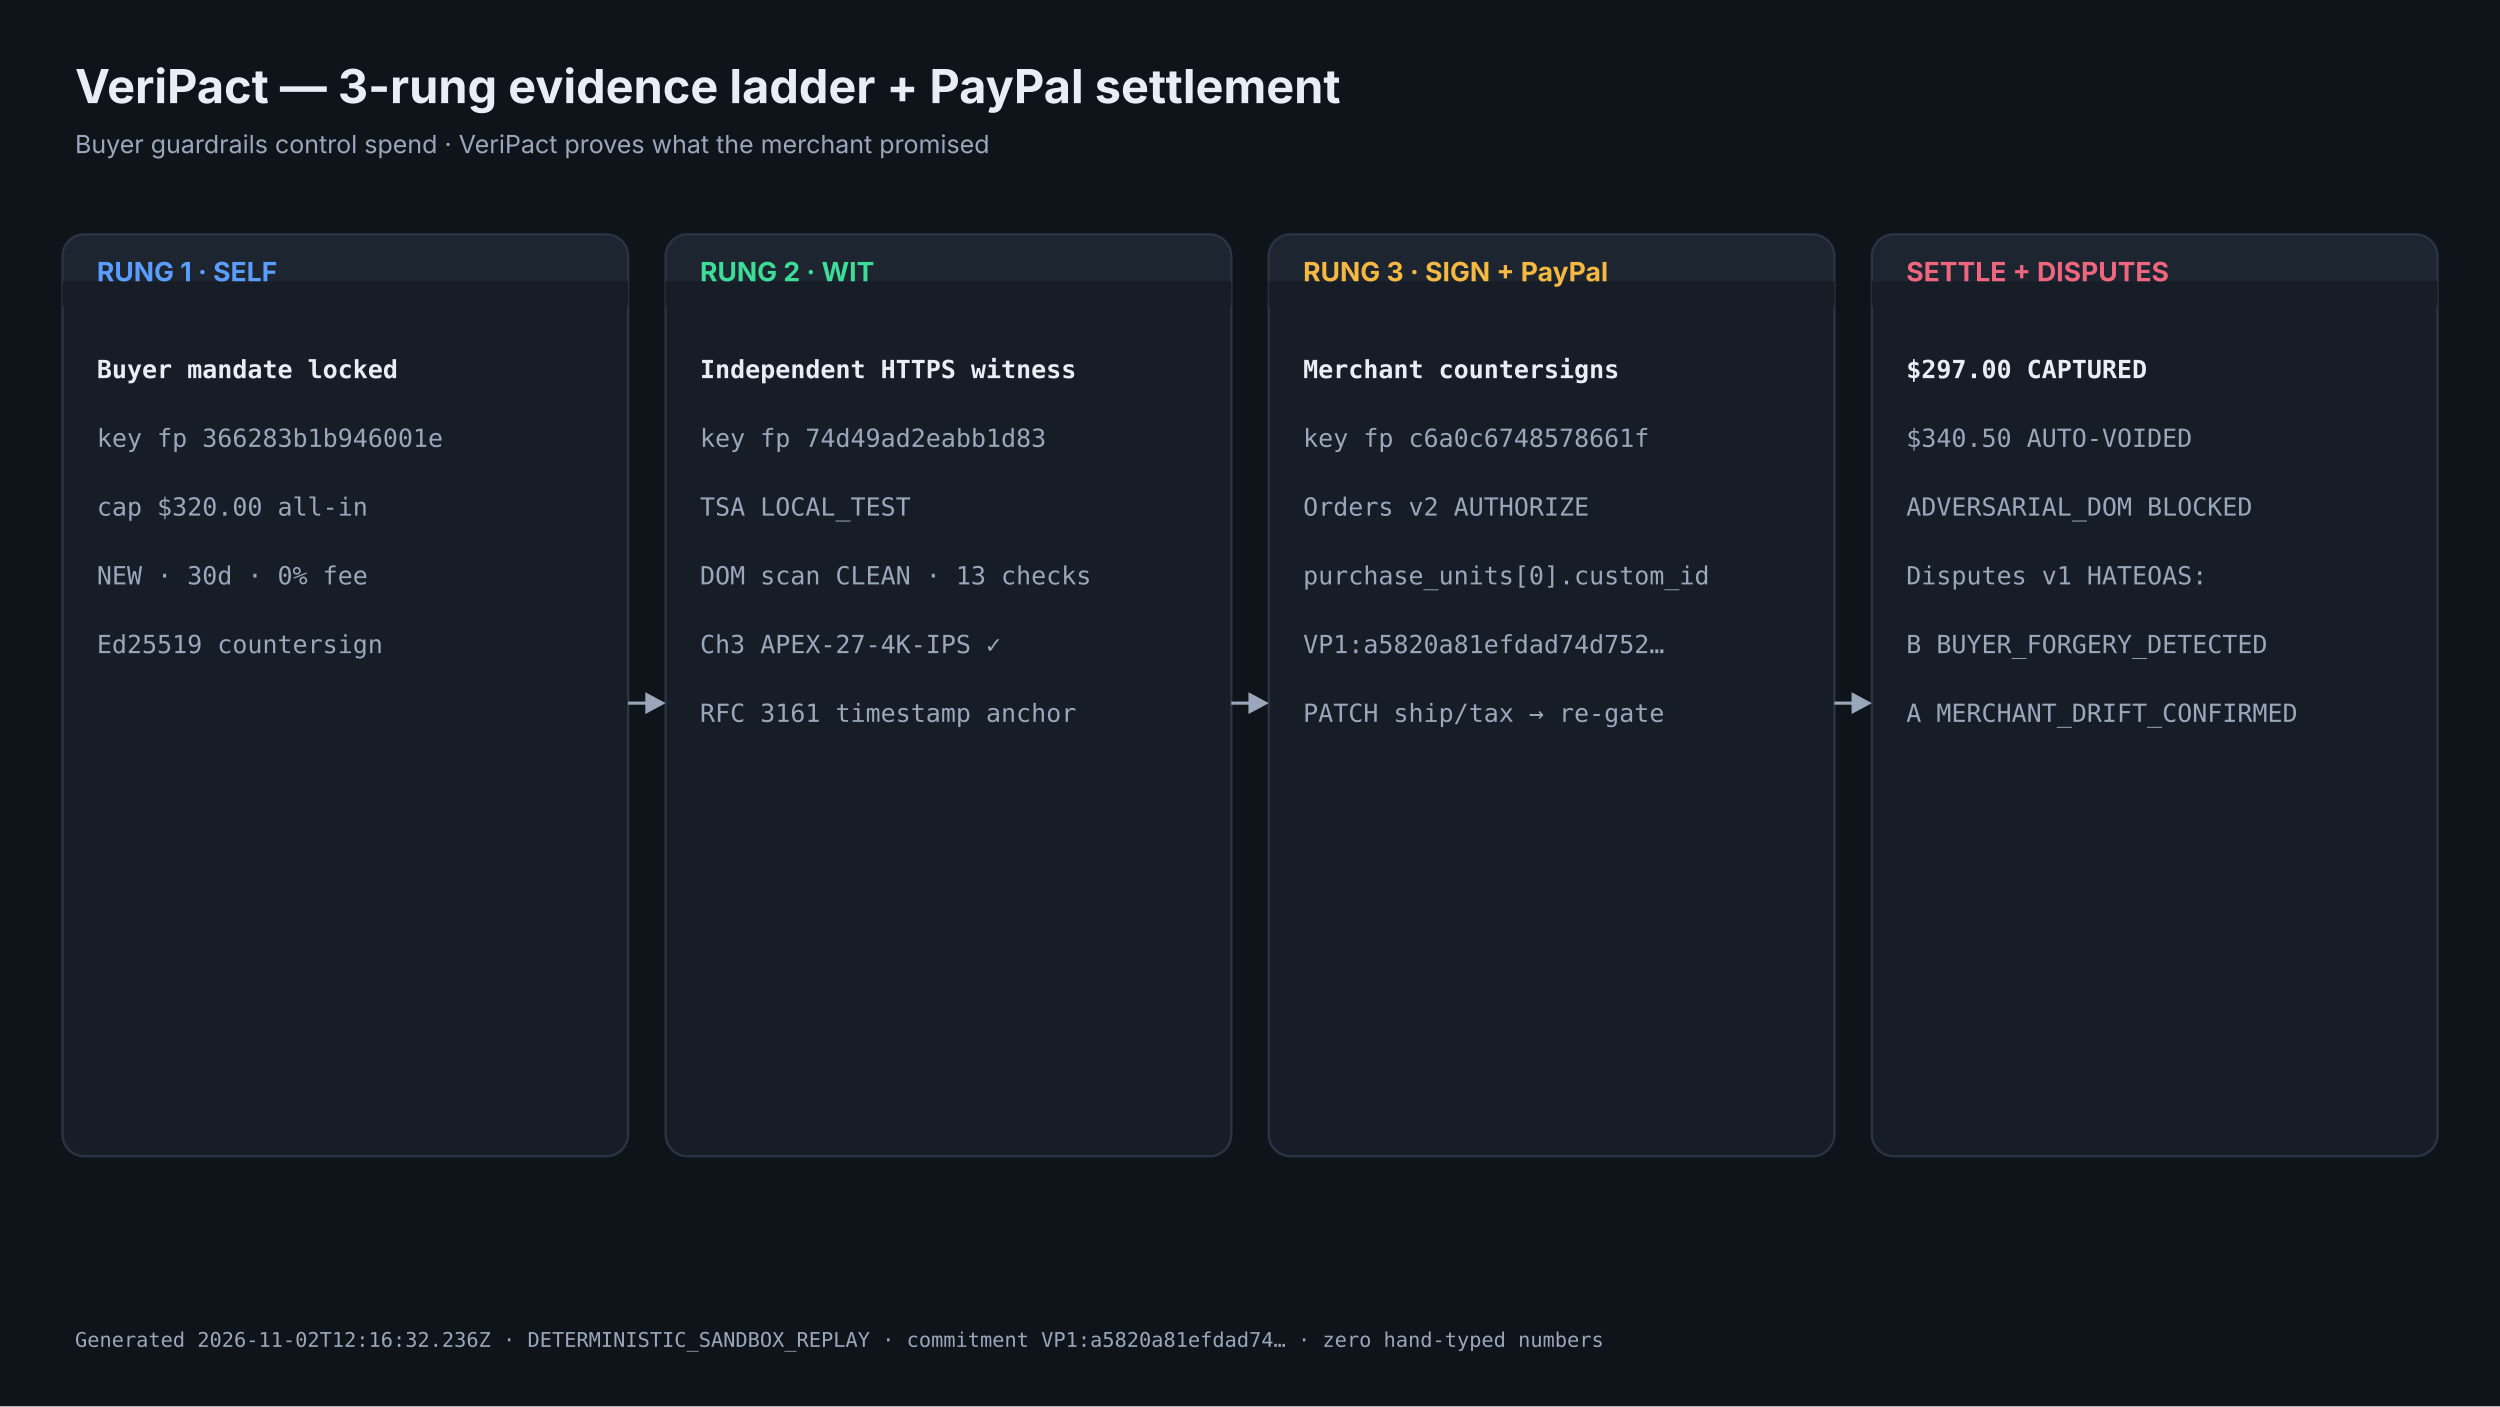
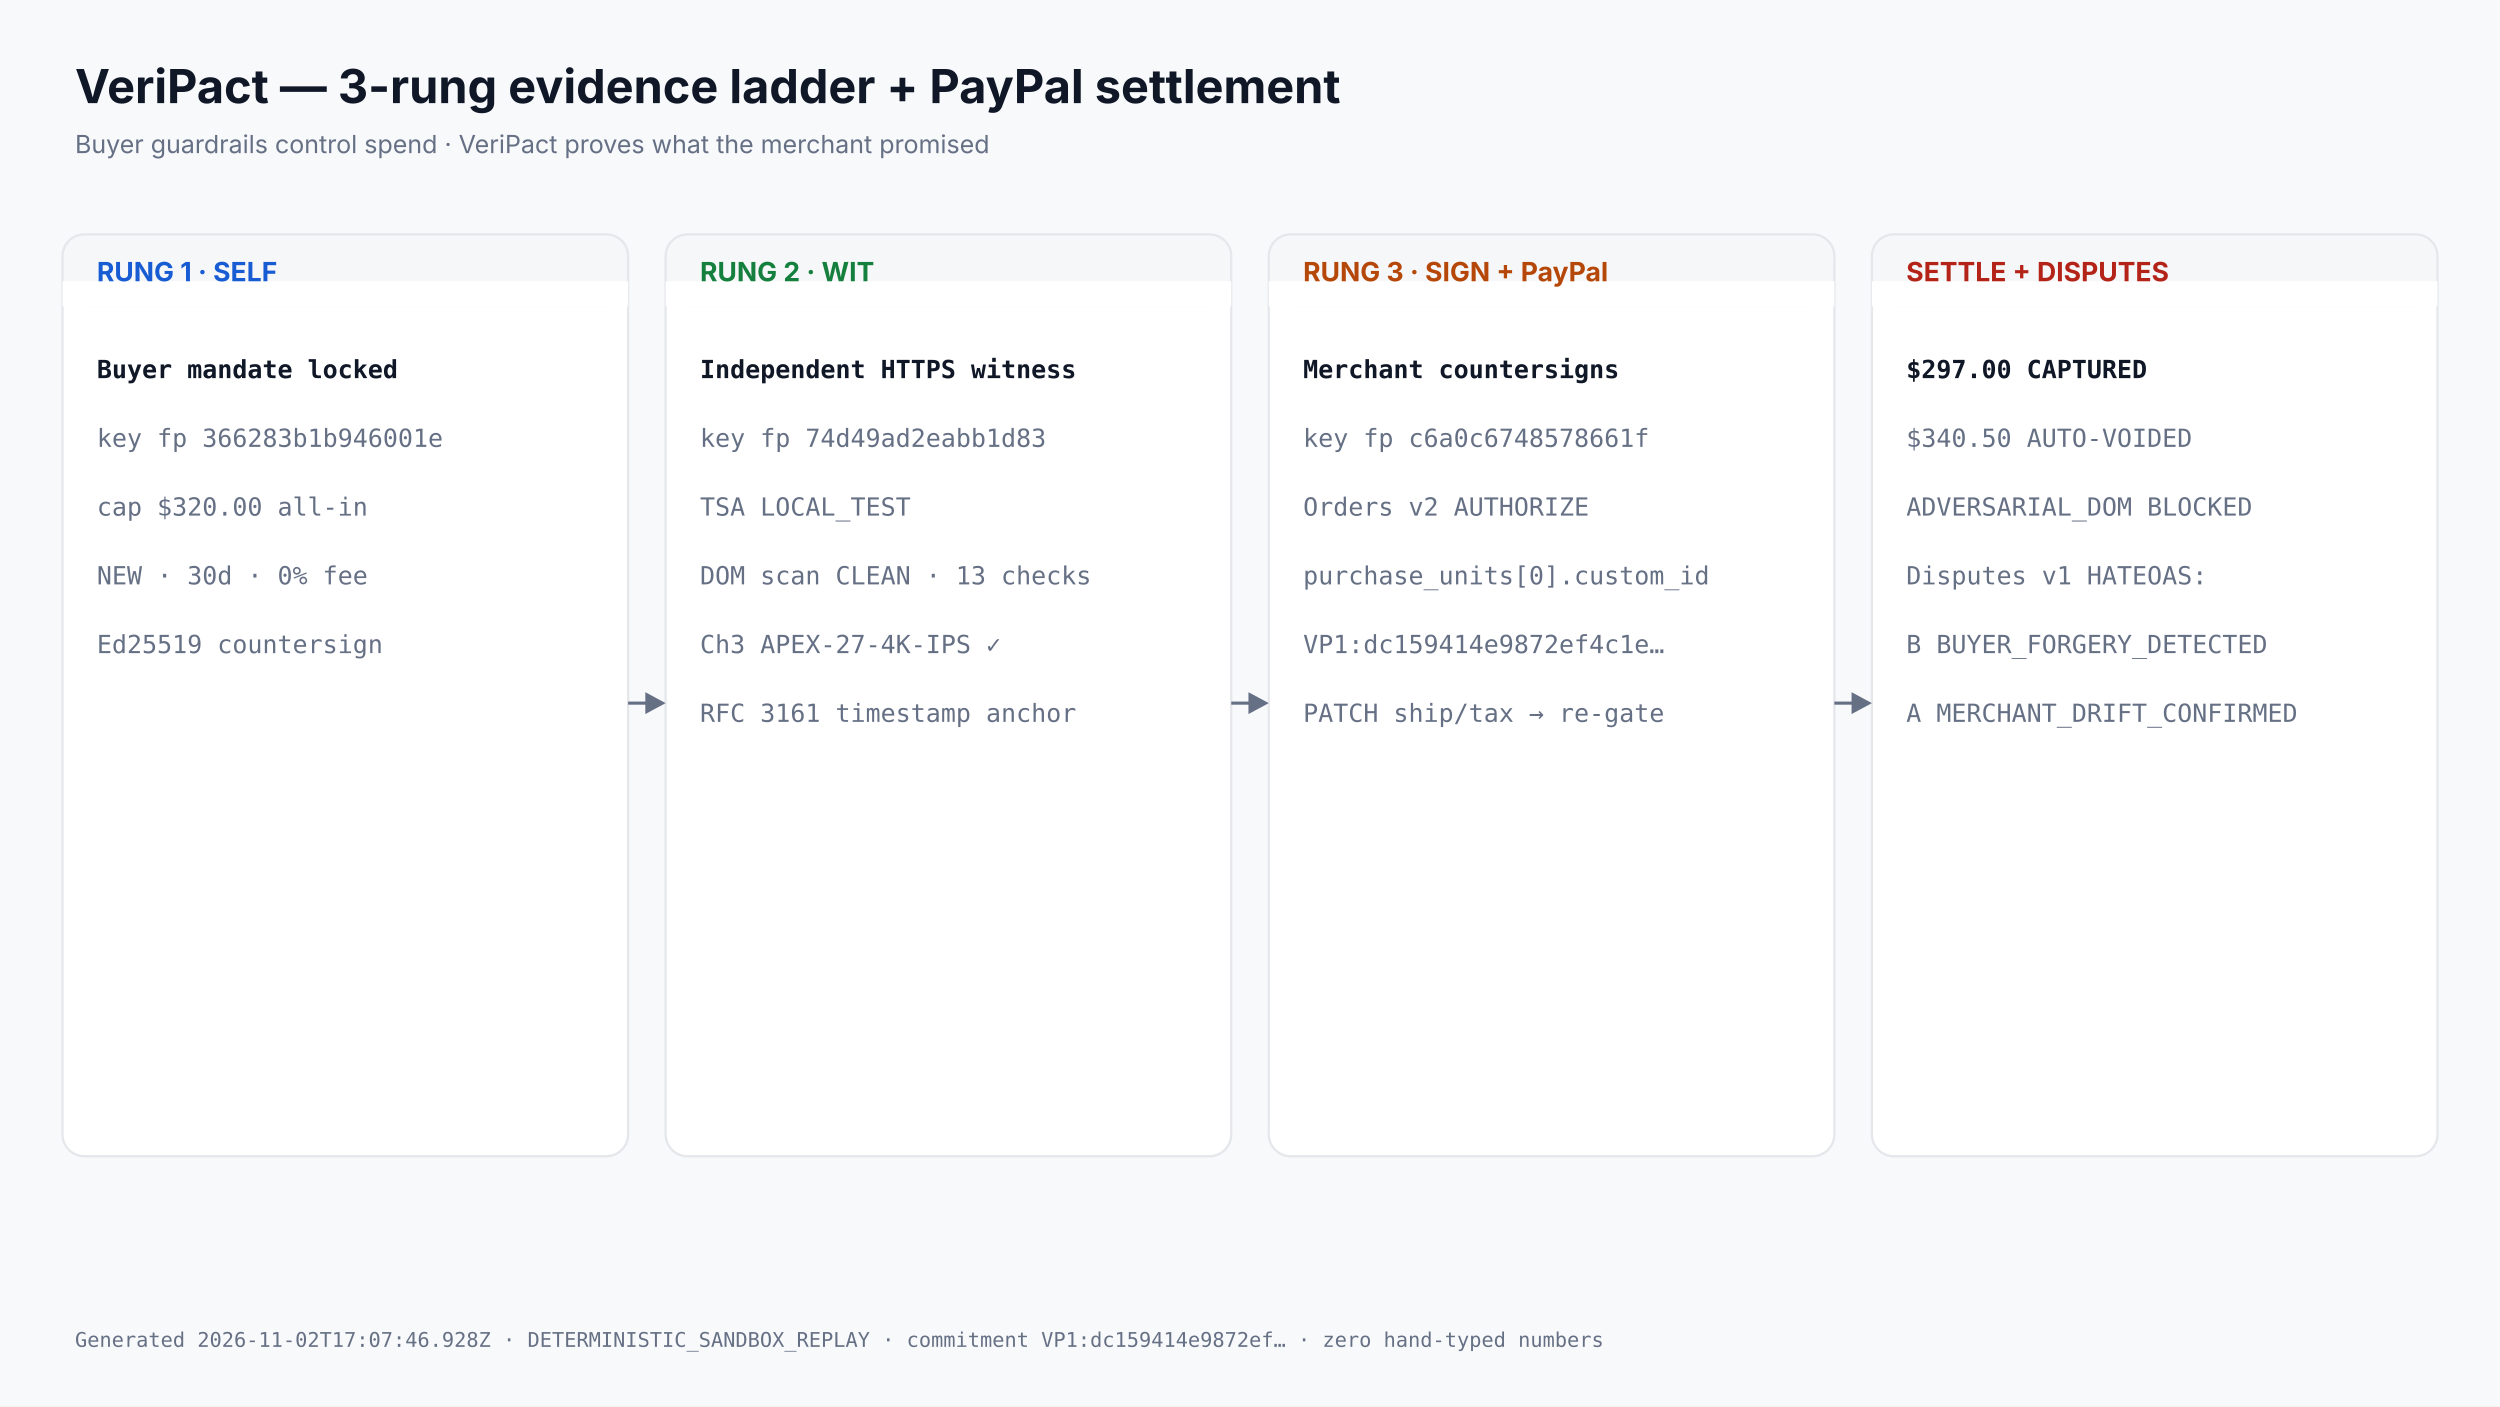
<svg xmlns="http://www.w3.org/2000/svg" width="1600" height="900" viewBox="0 0 1600 900" role="img">
-   <rect x="0" y="0" width="1600" height="900" rx="0" fill="#0f141b" />
-   <text x="48" y="66" font-family="system-ui,-apple-system,Segoe UI,sans-serif" font-size="30" fill="#e8eef6" text-anchor="start" font-weight="700">VeriPact — 3-rung evidence ladder + PayPal settlement</text>
-   <text x="48" y="98" font-family="system-ui,-apple-system,Segoe UI,sans-serif" font-size="16" fill="#9aa7bb" text-anchor="start">Buyer guardrails control spend · VeriPact proves what the merchant promised</text>
-   <rect x="40" y="150" width="362" height="590" rx="14" fill="#161d27" stroke="#2a3444" stroke-width="1.5" />
-   <rect x="40" y="150" width="362" height="46" rx="14" fill="#2a3444" opacity="0.35" />
-   <rect x="40" y="180" width="362" height="16" fill="#161d27" />
-   <text x="62" y="180" font-family="system-ui,-apple-system,Segoe UI,sans-serif" font-size="17" fill="#5b9dff" text-anchor="start" font-weight="700">RUNG 1 · SELF</text>
-   <text x="62" y="242" font-family="ui-monospace,SFMono-Regular,Menlo,Consolas,monospace" font-size="16" fill="#e8eef6" text-anchor="start" font-weight="700">Buyer mandate locked</text>
-   <text x="62" y="286" font-family="ui-monospace,SFMono-Regular,Menlo,Consolas,monospace" font-size="16" fill="#9aa7bb" text-anchor="start">key fp 366283b1b946001e</text>
-   <text x="62" y="330" font-family="ui-monospace,SFMono-Regular,Menlo,Consolas,monospace" font-size="16" fill="#9aa7bb" text-anchor="start">cap $320.00 all-in</text>
-   <text x="62" y="374" font-family="ui-monospace,SFMono-Regular,Menlo,Consolas,monospace" font-size="16" fill="#9aa7bb" text-anchor="start">NEW · 30d · 0% fee</text>
-   <text x="62" y="418" font-family="ui-monospace,SFMono-Regular,Menlo,Consolas,monospace" font-size="16" fill="#9aa7bb" text-anchor="start">Ed25519 countersign</text>
-   <rect x="426" y="150" width="362" height="590" rx="14" fill="#161d27" stroke="#2a3444" stroke-width="1.5" />
-   <rect x="426" y="150" width="362" height="46" rx="14" fill="#2a3444" opacity="0.35" />
-   <rect x="426" y="180" width="362" height="16" fill="#161d27" />
-   <text x="448" y="180" font-family="system-ui,-apple-system,Segoe UI,sans-serif" font-size="17" fill="#3ddc97" text-anchor="start" font-weight="700">RUNG 2 · WIT</text>
-   <text x="448" y="242" font-family="ui-monospace,SFMono-Regular,Menlo,Consolas,monospace" font-size="16" fill="#e8eef6" text-anchor="start" font-weight="700">Independent HTTPS witness</text>
-   <text x="448" y="286" font-family="ui-monospace,SFMono-Regular,Menlo,Consolas,monospace" font-size="16" fill="#9aa7bb" text-anchor="start">key fp 74d49ad2eabb1d83</text>
-   <text x="448" y="330" font-family="ui-monospace,SFMono-Regular,Menlo,Consolas,monospace" font-size="16" fill="#9aa7bb" text-anchor="start">TSA LOCAL_TEST</text>
-   <text x="448" y="374" font-family="ui-monospace,SFMono-Regular,Menlo,Consolas,monospace" font-size="16" fill="#9aa7bb" text-anchor="start">DOM scan CLEAN · 13 checks</text>
-   <text x="448" y="418" font-family="ui-monospace,SFMono-Regular,Menlo,Consolas,monospace" font-size="16" fill="#9aa7bb" text-anchor="start">Ch3 APEX-27-4K-IPS ✓</text>
-   <text x="448" y="462" font-family="ui-monospace,SFMono-Regular,Menlo,Consolas,monospace" font-size="16" fill="#9aa7bb" text-anchor="start">RFC 3161 timestamp anchor</text>
-   <rect x="812" y="150" width="362" height="590" rx="14" fill="#161d27" stroke="#2a3444" stroke-width="1.5" />
-   <rect x="812" y="150" width="362" height="46" rx="14" fill="#2a3444" opacity="0.35" />
-   <rect x="812" y="180" width="362" height="16" fill="#161d27" />
-   <text x="834" y="180" font-family="system-ui,-apple-system,Segoe UI,sans-serif" font-size="17" fill="#f5b942" text-anchor="start" font-weight="700">RUNG 3 · SIGN + PayPal</text>
-   <text x="834" y="242" font-family="ui-monospace,SFMono-Regular,Menlo,Consolas,monospace" font-size="16" fill="#e8eef6" text-anchor="start" font-weight="700">Merchant countersigns</text>
-   <text x="834" y="286" font-family="ui-monospace,SFMono-Regular,Menlo,Consolas,monospace" font-size="16" fill="#9aa7bb" text-anchor="start">key fp c6a0c6748578661f</text>
-   <text x="834" y="330" font-family="ui-monospace,SFMono-Regular,Menlo,Consolas,monospace" font-size="16" fill="#9aa7bb" text-anchor="start">Orders v2 AUTHORIZE</text>
-   <text x="834" y="374" font-family="ui-monospace,SFMono-Regular,Menlo,Consolas,monospace" font-size="16" fill="#9aa7bb" text-anchor="start">purchase_units[0].custom_id</text>
-   <text x="834" y="418" font-family="ui-monospace,SFMono-Regular,Menlo,Consolas,monospace" font-size="16" fill="#9aa7bb" text-anchor="start">VP1:a5820a81efdad74d752…</text>
-   <text x="834" y="462" font-family="ui-monospace,SFMono-Regular,Menlo,Consolas,monospace" font-size="16" fill="#9aa7bb" text-anchor="start">PATCH ship/tax → re-gate</text>
-   <rect x="1198" y="150" width="362" height="590" rx="14" fill="#161d27" stroke="#2a3444" stroke-width="1.5" />
-   <rect x="1198" y="150" width="362" height="46" rx="14" fill="#2a3444" opacity="0.35" />
-   <rect x="1198" y="180" width="362" height="16" fill="#161d27" />
-   <text x="1220" y="180" font-family="system-ui,-apple-system,Segoe UI,sans-serif" font-size="17" fill="#f0667e" text-anchor="start" font-weight="700">SETTLE + DISPUTES</text>
-   <text x="1220" y="242" font-family="ui-monospace,SFMono-Regular,Menlo,Consolas,monospace" font-size="16" fill="#e8eef6" text-anchor="start" font-weight="700">$297.00 CAPTURED</text>
-   <text x="1220" y="286" font-family="ui-monospace,SFMono-Regular,Menlo,Consolas,monospace" font-size="16" fill="#9aa7bb" text-anchor="start">$340.50 AUTO-VOIDED</text>
-   <text x="1220" y="330" font-family="ui-monospace,SFMono-Regular,Menlo,Consolas,monospace" font-size="16" fill="#9aa7bb" text-anchor="start">ADVERSARIAL_DOM BLOCKED</text>
-   <text x="1220" y="374" font-family="ui-monospace,SFMono-Regular,Menlo,Consolas,monospace" font-size="16" fill="#9aa7bb" text-anchor="start">Disputes v1 HATEOAS:</text>
-   <text x="1220" y="418" font-family="ui-monospace,SFMono-Regular,Menlo,Consolas,monospace" font-size="16" fill="#9aa7bb" text-anchor="start">B BUYER_FORGERY_DETECTED</text>
-   <text x="1220" y="462" font-family="ui-monospace,SFMono-Regular,Menlo,Consolas,monospace" font-size="16" fill="#9aa7bb" text-anchor="start">A MERCHANT_DRIFT_CONFIRMED</text>
-   <line x1="402" y1="450" x2="414" y2="450" stroke="#9aa7bb" stroke-width="2" />
-   <polygon points="426,450 413,443 413,457" fill="#9aa7bb" />
-   <line x1="788" y1="450" x2="800" y2="450" stroke="#9aa7bb" stroke-width="2" />
-   <polygon points="812,450 799,443 799,457" fill="#9aa7bb" />
-   <line x1="1174" y1="450" x2="1186" y2="450" stroke="#9aa7bb" stroke-width="2" />
-   <polygon points="1198,450 1185,443 1185,457" fill="#9aa7bb" />
-   <text x="48" y="862" font-family="ui-monospace,SFMono-Regular,Menlo,Consolas,monospace" font-size="13" fill="#9aa7bb" text-anchor="start">Generated 2026-11-02T12:16:32.236Z · DETERMINISTIC_SANDBOX_REPLAY · commitment VP1:a5820a81efdad74… · zero hand-typed numbers</text>
+   <rect x="0" y="0" width="1600" height="900" rx="0" fill="#f8f9fb" />
+   <text x="48" y="66" font-family="'Inter',system-ui,-apple-system,Segoe UI,sans-serif" font-size="30" fill="#101828" text-anchor="start" font-weight="700">VeriPact — 3-rung evidence ladder + PayPal settlement</text>
+   <text x="48" y="98" font-family="'Inter',system-ui,-apple-system,Segoe UI,sans-serif" font-size="16" fill="#667085" text-anchor="start">Buyer guardrails control spend · VeriPact proves what the merchant promised</text>
+   <rect x="40" y="150" width="362" height="590" rx="14" fill="#ffffff" stroke="#e5e7eb" stroke-width="1.5" />
+   <rect x="40" y="150" width="362" height="46" rx="14" fill="#e5e7eb" opacity="0.35" />
+   <rect x="40" y="180" width="362" height="16" fill="#ffffff" />
+   <text x="62" y="180" font-family="'Inter',system-ui,-apple-system,Segoe UI,sans-serif" font-size="17" fill="#175cd3" text-anchor="start" font-weight="700">RUNG 1 · SELF</text>
+   <text x="62" y="242" font-family="'JetBrains Mono',ui-monospace,SFMono-Regular,Menlo,Consolas,monospace" font-size="16" fill="#101828" text-anchor="start" font-weight="700">Buyer mandate locked</text>
+   <text x="62" y="286" font-family="'JetBrains Mono',ui-monospace,SFMono-Regular,Menlo,Consolas,monospace" font-size="16" fill="#667085" text-anchor="start">key fp 366283b1b946001e</text>
+   <text x="62" y="330" font-family="'JetBrains Mono',ui-monospace,SFMono-Regular,Menlo,Consolas,monospace" font-size="16" fill="#667085" text-anchor="start">cap $320.00 all-in</text>
+   <text x="62" y="374" font-family="'JetBrains Mono',ui-monospace,SFMono-Regular,Menlo,Consolas,monospace" font-size="16" fill="#667085" text-anchor="start">NEW · 30d · 0% fee</text>
+   <text x="62" y="418" font-family="'JetBrains Mono',ui-monospace,SFMono-Regular,Menlo,Consolas,monospace" font-size="16" fill="#667085" text-anchor="start">Ed25519 countersign</text>
+   <rect x="426" y="150" width="362" height="590" rx="14" fill="#ffffff" stroke="#e5e7eb" stroke-width="1.5" />
+   <rect x="426" y="150" width="362" height="46" rx="14" fill="#e5e7eb" opacity="0.35" />
+   <rect x="426" y="180" width="362" height="16" fill="#ffffff" />
+   <text x="448" y="180" font-family="'Inter',system-ui,-apple-system,Segoe UI,sans-serif" font-size="17" fill="#15803d" text-anchor="start" font-weight="700">RUNG 2 · WIT</text>
+   <text x="448" y="242" font-family="'JetBrains Mono',ui-monospace,SFMono-Regular,Menlo,Consolas,monospace" font-size="16" fill="#101828" text-anchor="start" font-weight="700">Independent HTTPS witness</text>
+   <text x="448" y="286" font-family="'JetBrains Mono',ui-monospace,SFMono-Regular,Menlo,Consolas,monospace" font-size="16" fill="#667085" text-anchor="start">key fp 74d49ad2eabb1d83</text>
+   <text x="448" y="330" font-family="'JetBrains Mono',ui-monospace,SFMono-Regular,Menlo,Consolas,monospace" font-size="16" fill="#667085" text-anchor="start">TSA LOCAL_TEST</text>
+   <text x="448" y="374" font-family="'JetBrains Mono',ui-monospace,SFMono-Regular,Menlo,Consolas,monospace" font-size="16" fill="#667085" text-anchor="start">DOM scan CLEAN · 13 checks</text>
+   <text x="448" y="418" font-family="'JetBrains Mono',ui-monospace,SFMono-Regular,Menlo,Consolas,monospace" font-size="16" fill="#667085" text-anchor="start">Ch3 APEX-27-4K-IPS ✓</text>
+   <text x="448" y="462" font-family="'JetBrains Mono',ui-monospace,SFMono-Regular,Menlo,Consolas,monospace" font-size="16" fill="#667085" text-anchor="start">RFC 3161 timestamp anchor</text>
+   <rect x="812" y="150" width="362" height="590" rx="14" fill="#ffffff" stroke="#e5e7eb" stroke-width="1.5" />
+   <rect x="812" y="150" width="362" height="46" rx="14" fill="#e5e7eb" opacity="0.35" />
+   <rect x="812" y="180" width="362" height="16" fill="#ffffff" />
+   <text x="834" y="180" font-family="'Inter',system-ui,-apple-system,Segoe UI,sans-serif" font-size="17" fill="#b54708" text-anchor="start" font-weight="700">RUNG 3 · SIGN + PayPal</text>
+   <text x="834" y="242" font-family="'JetBrains Mono',ui-monospace,SFMono-Regular,Menlo,Consolas,monospace" font-size="16" fill="#101828" text-anchor="start" font-weight="700">Merchant countersigns</text>
+   <text x="834" y="286" font-family="'JetBrains Mono',ui-monospace,SFMono-Regular,Menlo,Consolas,monospace" font-size="16" fill="#667085" text-anchor="start">key fp c6a0c6748578661f</text>
+   <text x="834" y="330" font-family="'JetBrains Mono',ui-monospace,SFMono-Regular,Menlo,Consolas,monospace" font-size="16" fill="#667085" text-anchor="start">Orders v2 AUTHORIZE</text>
+   <text x="834" y="374" font-family="'JetBrains Mono',ui-monospace,SFMono-Regular,Menlo,Consolas,monospace" font-size="16" fill="#667085" text-anchor="start">purchase_units[0].custom_id</text>
+   <text x="834" y="418" font-family="'JetBrains Mono',ui-monospace,SFMono-Regular,Menlo,Consolas,monospace" font-size="16" fill="#667085" text-anchor="start">VP1:dc159414e9872ef4c1e…</text>
+   <text x="834" y="462" font-family="'JetBrains Mono',ui-monospace,SFMono-Regular,Menlo,Consolas,monospace" font-size="16" fill="#667085" text-anchor="start">PATCH ship/tax → re-gate</text>
+   <rect x="1198" y="150" width="362" height="590" rx="14" fill="#ffffff" stroke="#e5e7eb" stroke-width="1.5" />
+   <rect x="1198" y="150" width="362" height="46" rx="14" fill="#e5e7eb" opacity="0.35" />
+   <rect x="1198" y="180" width="362" height="16" fill="#ffffff" />
+   <text x="1220" y="180" font-family="'Inter',system-ui,-apple-system,Segoe UI,sans-serif" font-size="17" fill="#b42318" text-anchor="start" font-weight="700">SETTLE + DISPUTES</text>
+   <text x="1220" y="242" font-family="'JetBrains Mono',ui-monospace,SFMono-Regular,Menlo,Consolas,monospace" font-size="16" fill="#101828" text-anchor="start" font-weight="700">$297.00 CAPTURED</text>
+   <text x="1220" y="286" font-family="'JetBrains Mono',ui-monospace,SFMono-Regular,Menlo,Consolas,monospace" font-size="16" fill="#667085" text-anchor="start">$340.50 AUTO-VOIDED</text>
+   <text x="1220" y="330" font-family="'JetBrains Mono',ui-monospace,SFMono-Regular,Menlo,Consolas,monospace" font-size="16" fill="#667085" text-anchor="start">ADVERSARIAL_DOM BLOCKED</text>
+   <text x="1220" y="374" font-family="'JetBrains Mono',ui-monospace,SFMono-Regular,Menlo,Consolas,monospace" font-size="16" fill="#667085" text-anchor="start">Disputes v1 HATEOAS:</text>
+   <text x="1220" y="418" font-family="'JetBrains Mono',ui-monospace,SFMono-Regular,Menlo,Consolas,monospace" font-size="16" fill="#667085" text-anchor="start">B BUYER_FORGERY_DETECTED</text>
+   <text x="1220" y="462" font-family="'JetBrains Mono',ui-monospace,SFMono-Regular,Menlo,Consolas,monospace" font-size="16" fill="#667085" text-anchor="start">A MERCHANT_DRIFT_CONFIRMED</text>
+   <line x1="402" y1="450" x2="414" y2="450" stroke="#667085" stroke-width="2" />
+   <polygon points="426,450 413,443 413,457" fill="#667085" />
+   <line x1="788" y1="450" x2="800" y2="450" stroke="#667085" stroke-width="2" />
+   <polygon points="812,450 799,443 799,457" fill="#667085" />
+   <line x1="1174" y1="450" x2="1186" y2="450" stroke="#667085" stroke-width="2" />
+   <polygon points="1198,450 1185,443 1185,457" fill="#667085" />
+   <text x="48" y="862" font-family="'JetBrains Mono',ui-monospace,SFMono-Regular,Menlo,Consolas,monospace" font-size="13" fill="#667085" text-anchor="start">Generated 2026-11-02T17:07:46.928Z · DETERMINISTIC_SANDBOX_REPLAY · commitment VP1:dc159414e9872ef… · zero hand-typed numbers</text>
</svg>
